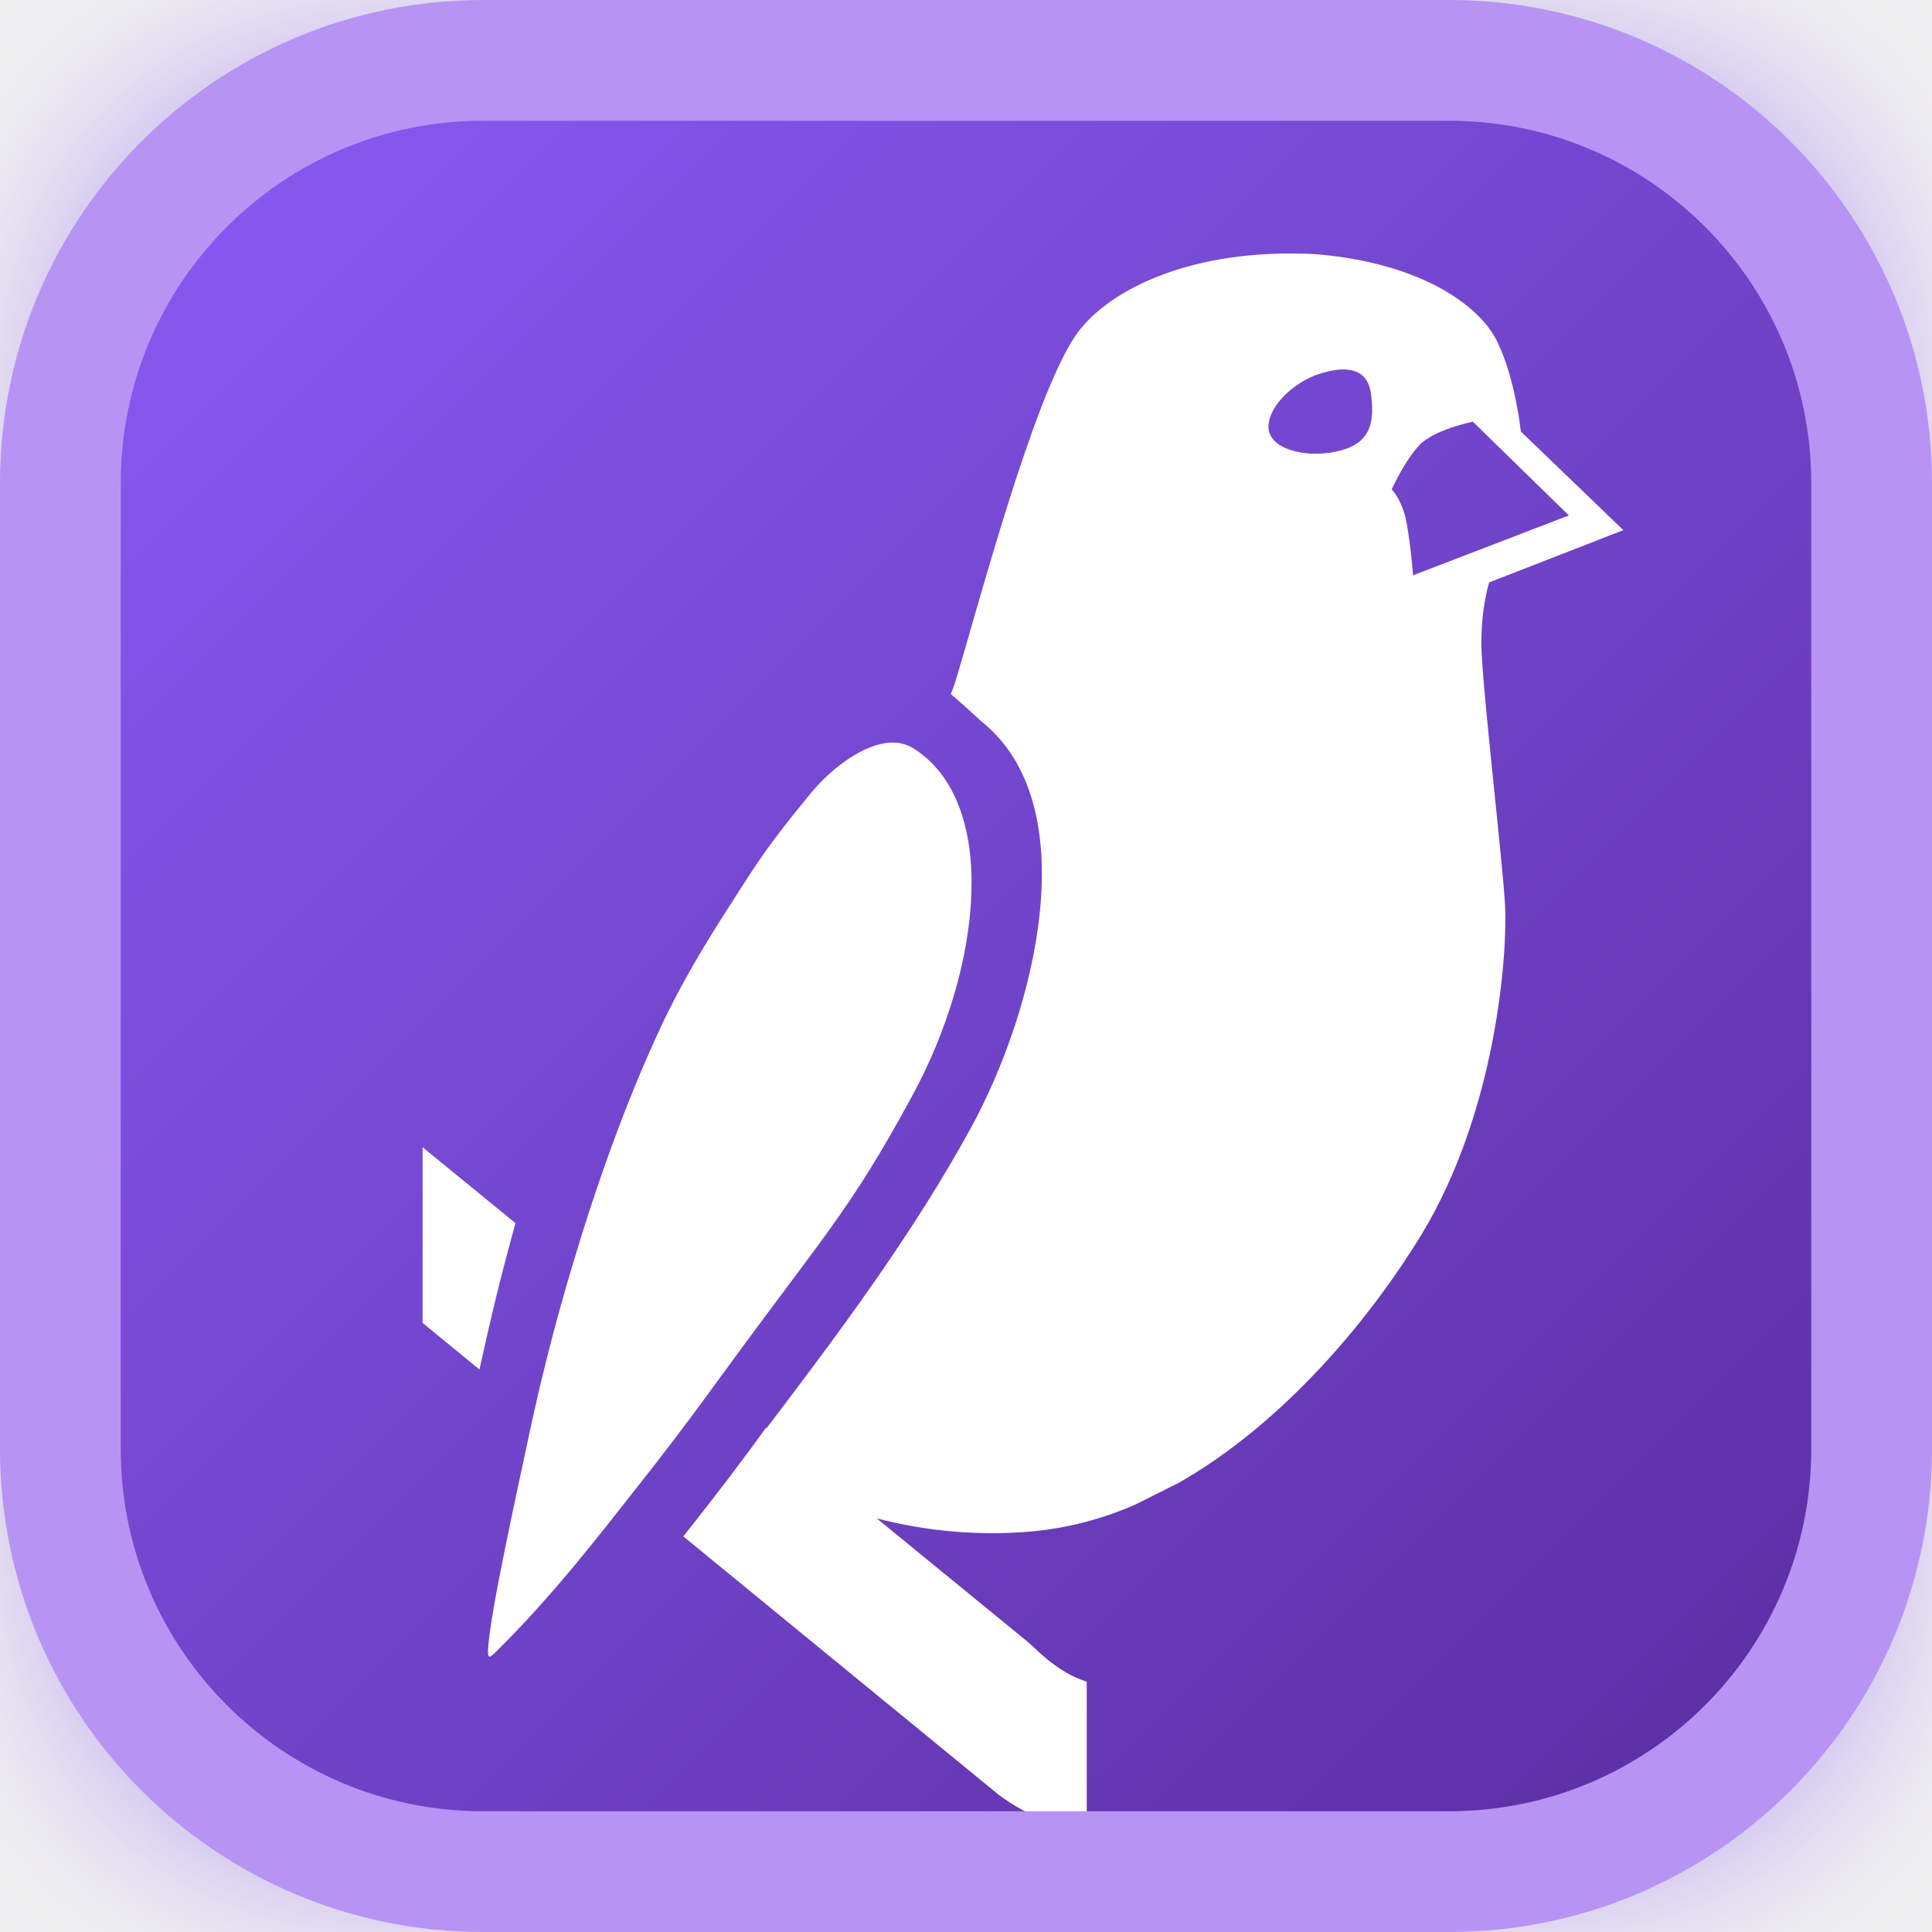
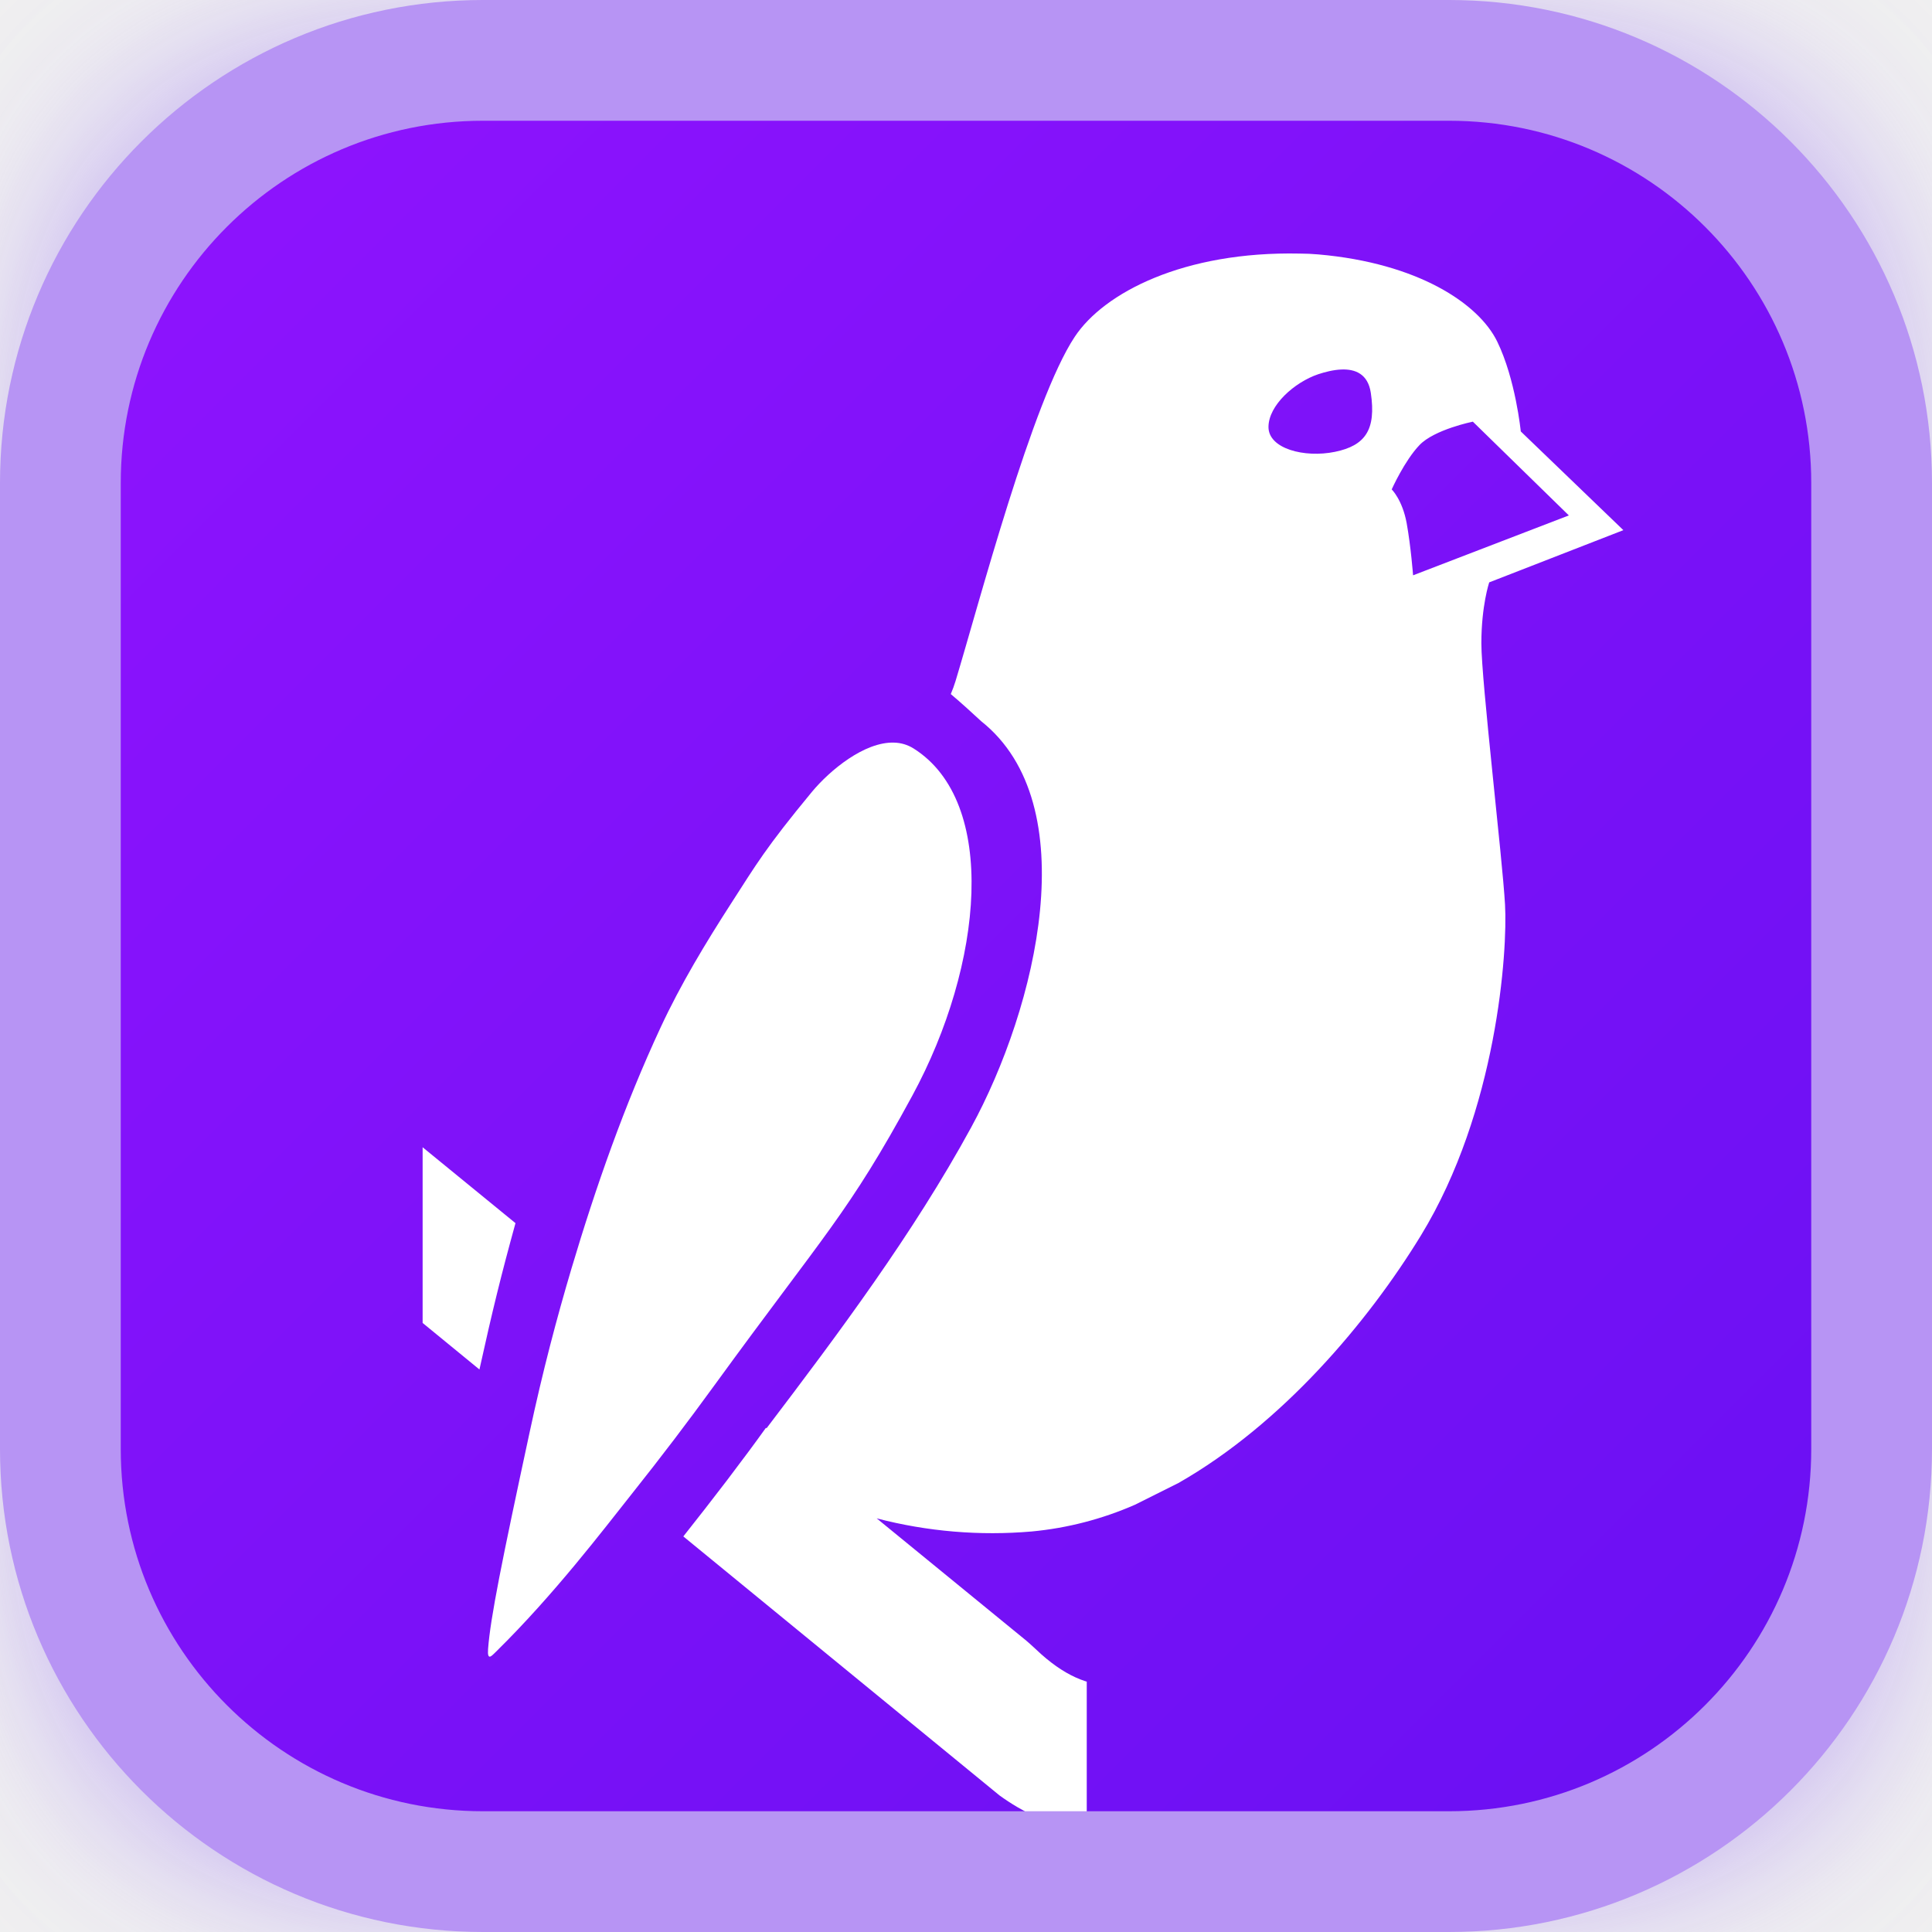
<svg xmlns="http://www.w3.org/2000/svg" width="32" height="32" viewBox="0 0 32 32">
  <defs>
    <linearGradient id="bg-gradient" x1="0%" y1="0%" x2="100%" y2="100%">
-       <stop offset="0%" stop-color="#8a5cf6" />
-       <stop offset="100%" stop-color="#5a2ca0" />
+       <stop offset="0%" stop-color="#9013fe" />
+       <stop offset="100%" stop-color="#6810f2" />
    </linearGradient>
    <filter id="bg-glow" x="-20%" y="-20%" width="140%" height="140%">
      <feGaussianBlur stdDeviation="1.5" />
    </filter>
    <clipPath id="bird-clip" clipPathUnits="userSpaceOnUse">
      <path d="M19.5 -1L32 -1L32 16L28.5 16L27 18L22 22L22 27L11 27L11 12L19.5 5Z" />
    </clipPath>
  </defs>
  <rect fill="#8a5cf6" filter="url(#bg-glow)" x="0" y="0" width="32" height="32" rx="8" opacity="0.5" />
  <rect fill="url(#bg-gradient)" x="1" y="1" width="30" height="30" rx="7" />
  <g transform="translate(-4, 4)">
    <path fill="#ffffff" clip-path="url(#bird-clip)" d="M4.458.007A4.462 4.462 0 0 0-.014 4.48v23.057a4.462 4.462 0 0 0 4.472 4.471h23.057a4.462 4.462 0 0 0 4.471-4.471V18.45H29.505l-6.217 5.063v.001l-.008.011c-.02.017-.041.031-.063.049-.413.337-1.119.645-2.063-.26-.05-.049-.156-.14-.156-.14l-2.477-2.025a7.586 7.586 0 0 0 2.568.217 5.555 5.555 0 0 0 1.71-.443l.72-.36c1.719-.98 3.14-2.667 4.016-4.1 1.263-2.068 1.437-4.712 1.393-5.48-.043-.77-.392-3.702-.392-4.327s.13-1.01.13-1.01l2.222-.865-1.699-1.635s-.086-.865-.391-1.49C28.493 1.031 27.49.358 25.836.214a3.584 3.584 0 0 0-.31-.014c-1.913-.04-3.24.644-3.726 1.38-.701 1.058-1.581 4.403-1.973 5.7-.021.07-.048.142-.079.216.177.149.358.315.504.45 1.733 1.376.92 4.736-.168 6.73-.954 1.75-2.197 3.414-3.388 4.981l-.01-.008c-.18.252-.38.52-.59.797l-.068.09a64.19 64.19 0 0 1-.71.912l5.237 4.29c.194.14.386.252.573.341v3.595H7.388V14.953l4.553 3.73c.218-.988.36-1.564.597-2.424l-5.164-4.22 11.898-9.69V.007H4.458zm21.76 2.113c.226-.009.44.071.487.387.091.612-.092.874-.595.977-.504.103-1.1-.051-1.1-.411s.432-.743.825-.875c.11-.036.249-.073.384-.078zm-21.461.22h10.962l-.07.048-9.495 7.636c-.66.524-1.03 1.193-1.03 1.973 0 .033.002.065.003.097h-.002v17.58h-.368a2.432 2.432 0 0 1-2.437-2.437V4.778a2.432 2.432 0 0 1 2.437-2.437zm23.638.644 1.59 1.553-2.58.992s-.036-.475-.106-.863c-.071-.388-.248-.56-.248-.56s.212-.475.46-.734c.247-.259.884-.388.884-.388zM18.807 8.3c-.49-.015-1.062.458-1.36.817-.77.932-.922 1.202-1.332 1.838-.428.664-.839 1.344-1.172 2.06-.6 1.289-1.073 2.638-1.479 4.001-.239.805-.473 1.686-.693 2.713-.456 2.118-.65 3.074-.687 3.585-.015.205.06.112.13.045.966-.95 1.78-2.023 2.248-2.612.501-.63.925-1.189 1.368-1.798 1.832-2.52 2.22-2.846 3.28-4.8 1.18-2.174 1.426-4.87.02-5.753a.633.633 0 0 0-.323-.096zm10.846 12.968v5.969a2.432 2.432 0 0 1-2.437 2.437h-3.568V26.13c.13-.066.272-.156.406-.28l.026-.016 5.573-4.565Z" />
  </g>
  <rect fill="none" stroke="#b794f4" stroke-width="2" x="1" y="1" width="30" height="30" rx="7" />
</svg>
